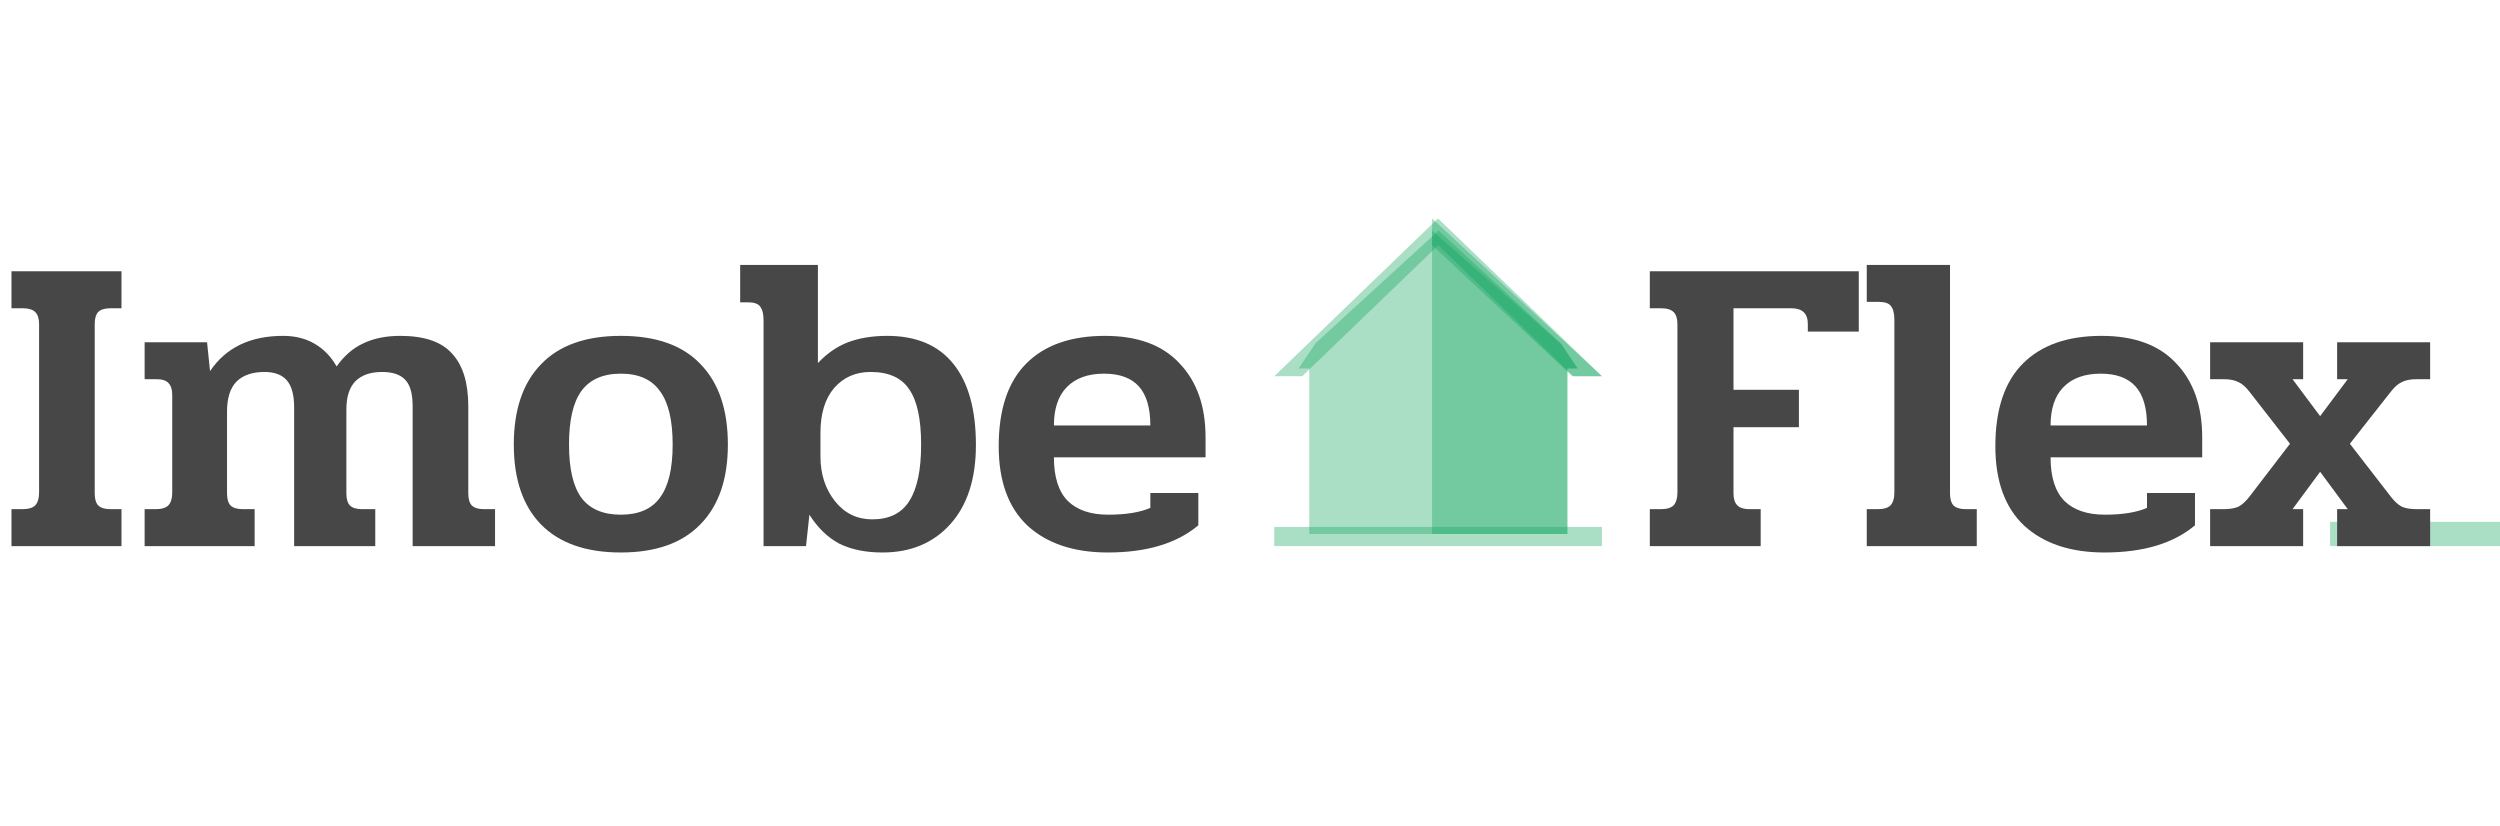
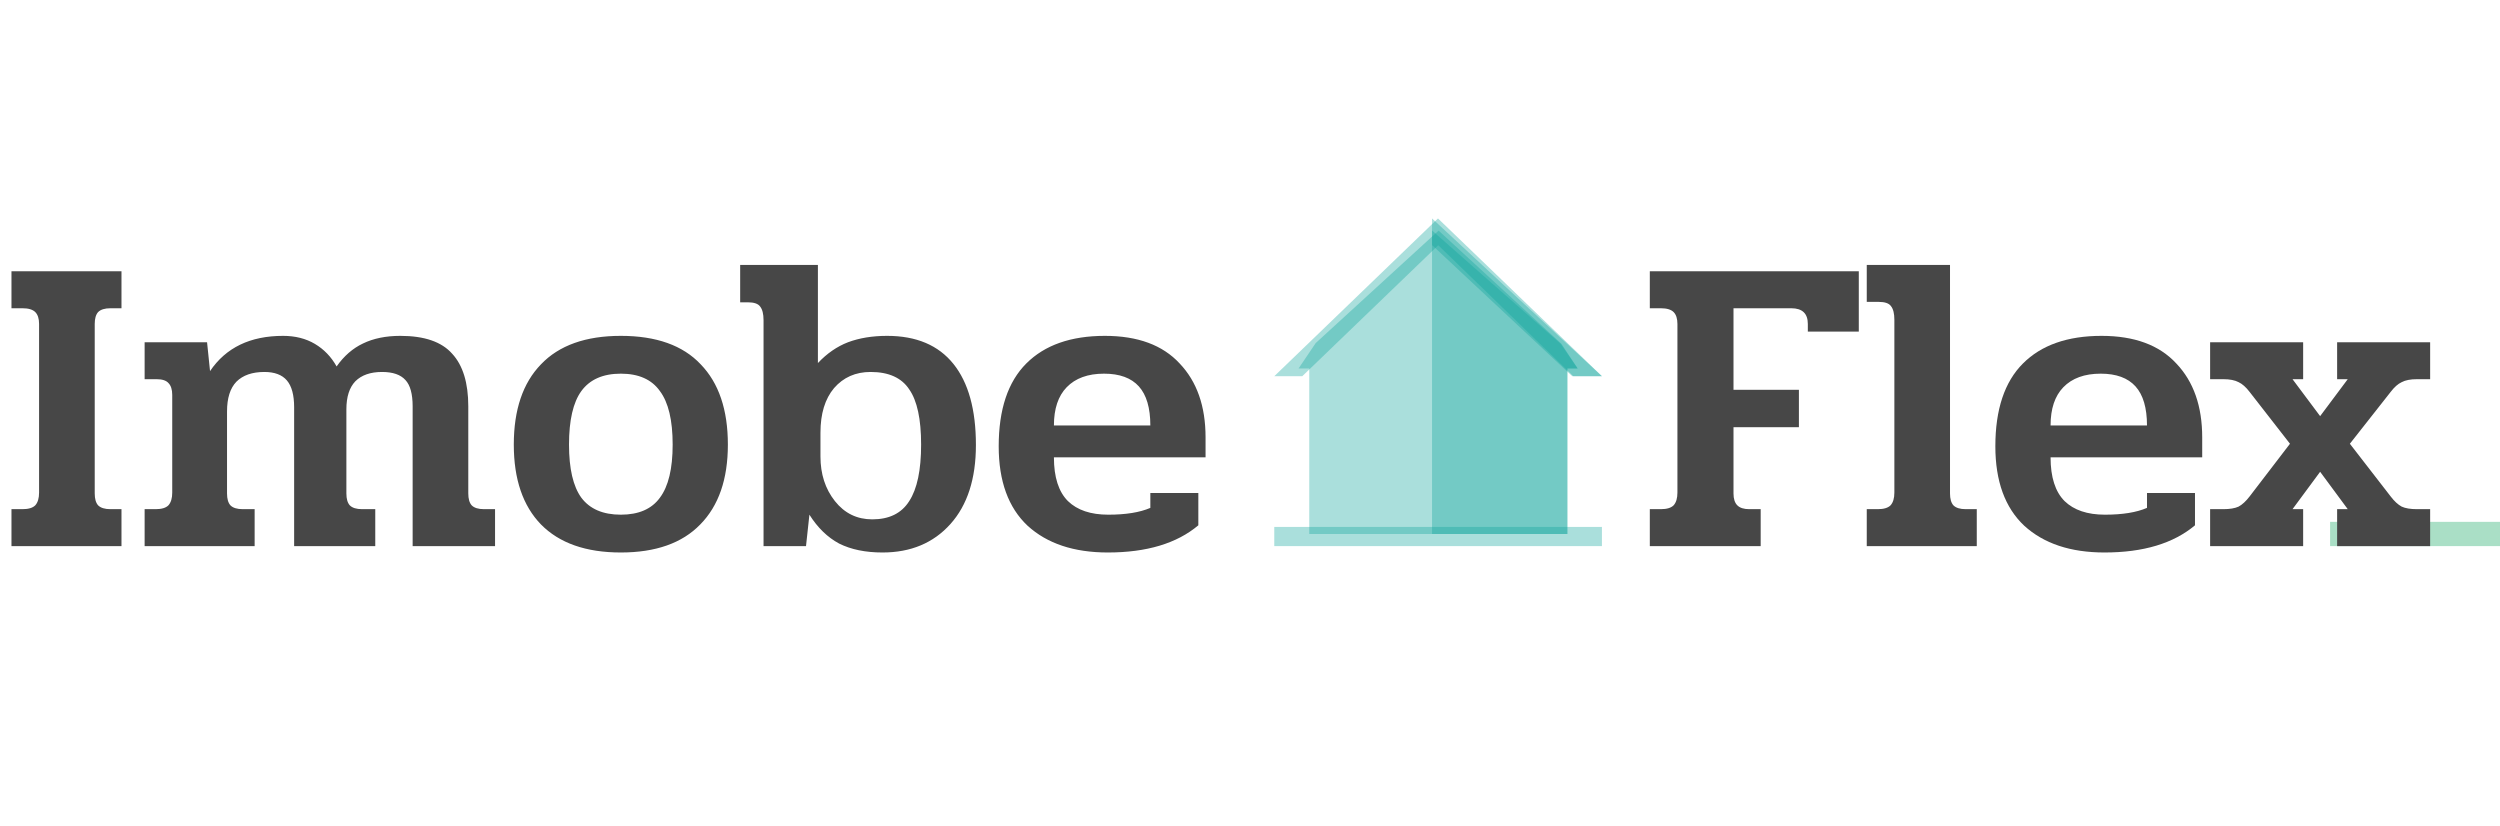
<svg xmlns="http://www.w3.org/2000/svg" width="206" height="68" viewBox="0 0 206 68" fill="none">
-   <path d="M105 43.418H131.999V45H105V43.418Z" fill="#0EA45C" fill-opacity="0.35" />
-   <path d="M128.662 28.329L118.539 19L118.528 19.01L108.416 28.266L107 30.364H107.883V44H118.528H129.173V30.364H130L128.662 28.329Z" fill="#0EA45C" fill-opacity="0.35" />
-   <path d="M129.135 30.364H130L128.6 28.329L118.012 19L118 19.01V44H129.135V30.364Z" fill="#0EA45C" fill-opacity="0.35" />
-   <path d="M118 18L105 31H105L118 18L118 18Z" fill="#0EA45C" fill-opacity="0.35" />
-   <path d="M118.5 18.01L118.489 18L118.489 18L105 31H107.306L118.5 20.221L118.511 20.211L129.639 31H132L118.5 18.01Z" fill="#0EA45C" fill-opacity="0.35" />
-   <path d="M129.552 31H132L118 18V20.212L118.011 20.202L129.552 31Z" fill="#0EA45C" fill-opacity="0.35" />
+   <path d="M105 43.418H131.999V45H105V43.418Z" fill="#0EA49B" fill-opacity="0.35" />
+   <path d="M128.662 28.329L118.539 19L118.528 19.01L108.416 28.266L107 30.364H107.883V44H118.528H129.173V30.364H130L128.662 28.329Z" fill="#0EA49B" fill-opacity="0.35" />
+   <path d="M129.135 30.364H130L128.6 28.329L118.012 19L118 19.01V44H129.135V30.364Z" fill="#0EA49B" fill-opacity="0.35" />
+   <path d="M118 18L105 31H105L118 18L118 18Z" fill="#0EA49B" fill-opacity="0.35" />
+   <path d="M118.5 18.01L118.489 18L118.489 18L105 31H107.306L118.5 20.221L118.511 20.211L129.639 31H132L118.5 18.01Z" fill="#0EA49B" fill-opacity="0.35" />
+   <path d="M129.552 31H132L118 18V20.212L118.011 20.202L129.552 31Z" fill="#0EA49B" fill-opacity="0.35" />
  <path d="M192 43H206V45H192V43Z" fill="#0EA45C" fill-opacity="0.35" />
  <path d="M135.945 41.955H136.855C137.345 41.955 137.695 41.85 137.905 41.64C138.115 41.407 138.22 41.057 138.22 40.59V26.695C138.22 26.252 138.115 25.925 137.905 25.715C137.695 25.505 137.345 25.4 136.855 25.4H135.945V22.355H153.165V27.325H148.965V26.695C148.965 25.832 148.51 25.4 147.6 25.4H142.84V32.12H148.23V35.2H142.84V40.66C142.84 41.103 142.945 41.43 143.155 41.64C143.365 41.85 143.692 41.955 144.135 41.955H145.08V45H135.945V41.955ZM153.821 41.955H154.731C155.221 41.955 155.571 41.85 155.781 41.64C155.991 41.407 156.096 41.057 156.096 40.59V26.345C156.096 25.832 156.003 25.458 155.816 25.225C155.653 24.992 155.314 24.875 154.801 24.875H153.821V21.83H160.681V40.66C160.681 41.103 160.774 41.43 160.961 41.64C161.171 41.85 161.509 41.955 161.976 41.955H162.886V45H153.821V41.955ZM173.412 45.525C170.612 45.525 168.407 44.79 166.797 43.32C165.21 41.827 164.417 39.645 164.417 36.775C164.417 33.742 165.175 31.467 166.692 29.95C168.208 28.433 170.367 27.675 173.167 27.675C175.873 27.675 177.927 28.433 179.327 29.95C180.75 31.443 181.462 33.473 181.462 36.04V37.685H168.967C168.967 39.318 169.352 40.52 170.122 41.29C170.892 42.037 172 42.41 173.447 42.41C174.893 42.41 176.048 42.223 176.912 41.85V40.625H180.867V43.285C179.093 44.778 176.608 45.525 173.412 45.525ZM176.912 35.06C176.912 33.613 176.597 32.54 175.967 31.84C175.337 31.14 174.38 30.79 173.097 30.79C171.767 30.79 170.74 31.163 170.017 31.91C169.317 32.633 168.967 33.683 168.967 35.06H176.912ZM182.114 41.955H183.199C183.735 41.955 184.155 41.885 184.459 41.745C184.762 41.582 185.065 41.302 185.369 40.905L188.694 36.565L185.369 32.295C185.065 31.898 184.762 31.63 184.459 31.49C184.155 31.327 183.735 31.245 183.199 31.245H182.114V28.2H189.779V31.245H188.904L191.179 34.29L193.454 31.245H192.579V28.2H200.244V31.245H199.159C198.622 31.245 198.202 31.327 197.899 31.49C197.595 31.63 197.292 31.898 196.989 32.295L193.629 36.565L196.989 40.905C197.292 41.302 197.595 41.582 197.899 41.745C198.202 41.885 198.622 41.955 199.159 41.955H200.244V45H192.579V41.955H193.454L191.179 38.875L188.904 41.955H189.779V45H182.114V41.955Z" fill="#474747" />
  <path d="M0.945 41.955H1.855C2.345 41.955 2.695 41.85 2.905 41.64C3.115 41.407 3.22 41.057 3.22 40.59V26.695C3.22 26.252 3.115 25.925 2.905 25.715C2.695 25.505 2.345 25.4 1.855 25.4H0.945V22.355H10.01V25.4H9.1C8.633 25.4 8.295 25.505 8.085 25.715C7.898 25.925 7.805 26.252 7.805 26.695V40.66C7.805 41.103 7.898 41.43 8.085 41.64C8.295 41.85 8.633 41.955 9.1 41.955H10.01V45H0.945V41.955ZM11.917 41.955H12.827C13.317 41.955 13.667 41.85 13.877 41.64C14.087 41.407 14.192 41.057 14.192 40.59V32.54C14.192 32.097 14.087 31.77 13.877 31.56C13.69 31.35 13.363 31.245 12.897 31.245H11.917V28.2H17.062L17.307 30.58C18.613 28.643 20.62 27.675 23.327 27.675C24.33 27.675 25.205 27.897 25.952 28.34C26.698 28.783 27.293 29.402 27.737 30.195C28.343 29.332 29.067 28.702 29.907 28.305C30.77 27.885 31.797 27.675 32.987 27.675C34.97 27.675 36.393 28.165 37.257 29.145C38.143 30.102 38.587 31.548 38.587 33.485V40.66C38.587 41.103 38.68 41.43 38.867 41.64C39.077 41.85 39.415 41.955 39.882 41.955H40.792V45H34.002V33.485C34.002 32.458 33.803 31.735 33.407 31.315C33.01 30.872 32.368 30.65 31.482 30.65C30.525 30.65 29.79 30.907 29.277 31.42C28.787 31.933 28.542 32.703 28.542 33.73V40.66C28.542 41.103 28.635 41.43 28.822 41.64C29.032 41.85 29.37 41.955 29.837 41.955H30.922V45H24.237V33.555C24.237 32.552 24.038 31.817 23.642 31.35C23.245 30.883 22.627 30.65 21.787 30.65C20.783 30.65 20.013 30.918 19.477 31.455C18.963 31.992 18.707 32.808 18.707 33.905V40.66C18.707 41.103 18.8 41.43 18.987 41.64C19.197 41.85 19.535 41.955 20.002 41.955H20.982V45H11.917V41.955ZM51.157 45.525C48.287 45.525 46.093 44.755 44.577 43.215C43.083 41.675 42.337 39.482 42.337 36.635C42.337 33.765 43.083 31.56 44.577 30.02C46.07 28.457 48.263 27.675 51.157 27.675C54.073 27.675 56.267 28.457 57.737 30.02C59.23 31.56 59.977 33.765 59.977 36.635C59.977 39.482 59.218 41.675 57.702 43.215C56.208 44.755 54.027 45.525 51.157 45.525ZM51.157 42.41C52.627 42.41 53.7 41.943 54.377 41.01C55.077 40.077 55.427 38.618 55.427 36.635C55.427 34.628 55.077 33.158 54.377 32.225C53.7 31.268 52.627 30.79 51.157 30.79C49.687 30.79 48.602 31.268 47.902 32.225C47.225 33.158 46.887 34.628 46.887 36.635C46.887 38.618 47.225 40.077 47.902 41.01C48.602 41.943 49.687 42.41 51.157 42.41ZM72.716 45.525C71.316 45.525 70.126 45.28 69.145 44.79C68.189 44.277 67.372 43.483 66.695 42.41L66.415 45H62.916V26.38C62.916 25.867 62.822 25.493 62.636 25.26C62.472 25.027 62.134 24.91 61.62 24.91H60.99V21.83H67.395V29.915C68.142 29.122 68.971 28.55 69.88 28.2C70.814 27.85 71.887 27.675 73.1 27.675C75.504 27.675 77.324 28.445 78.561 29.985C79.797 31.525 80.415 33.753 80.415 36.67C80.415 39.447 79.716 41.617 78.316 43.18C76.915 44.743 75.049 45.525 72.716 45.525ZM71.876 42.795C73.275 42.795 74.29 42.293 74.921 41.29C75.574 40.287 75.9 38.735 75.9 36.635C75.9 34.535 75.574 33.018 74.921 32.085C74.29 31.128 73.229 30.65 71.736 30.65C70.499 30.65 69.496 31.093 68.725 31.98C67.979 32.867 67.606 34.092 67.606 35.655V37.615C67.606 39.062 68.002 40.287 68.796 41.29C69.589 42.293 70.615 42.795 71.876 42.795ZM91.288 45.525C88.488 45.525 86.283 44.79 84.673 43.32C83.086 41.827 82.293 39.645 82.293 36.775C82.293 33.742 83.051 31.467 84.568 29.95C86.084 28.433 88.243 27.675 91.043 27.675C93.749 27.675 95.803 28.433 97.203 29.95C98.626 31.443 99.338 33.473 99.338 36.04V37.685H86.843C86.843 39.318 87.228 40.52 87.998 41.29C88.768 42.037 89.876 42.41 91.323 42.41C92.769 42.41 93.924 42.223 94.788 41.85V40.625H98.743V43.285C96.969 44.778 94.484 45.525 91.288 45.525ZM94.788 35.06C94.788 33.613 94.473 32.54 93.843 31.84C93.213 31.14 92.256 30.79 90.973 30.79C89.643 30.79 88.616 31.163 87.893 31.91C87.193 32.633 86.843 33.683 86.843 35.06H94.788Z" fill="#474747" />
</svg>
